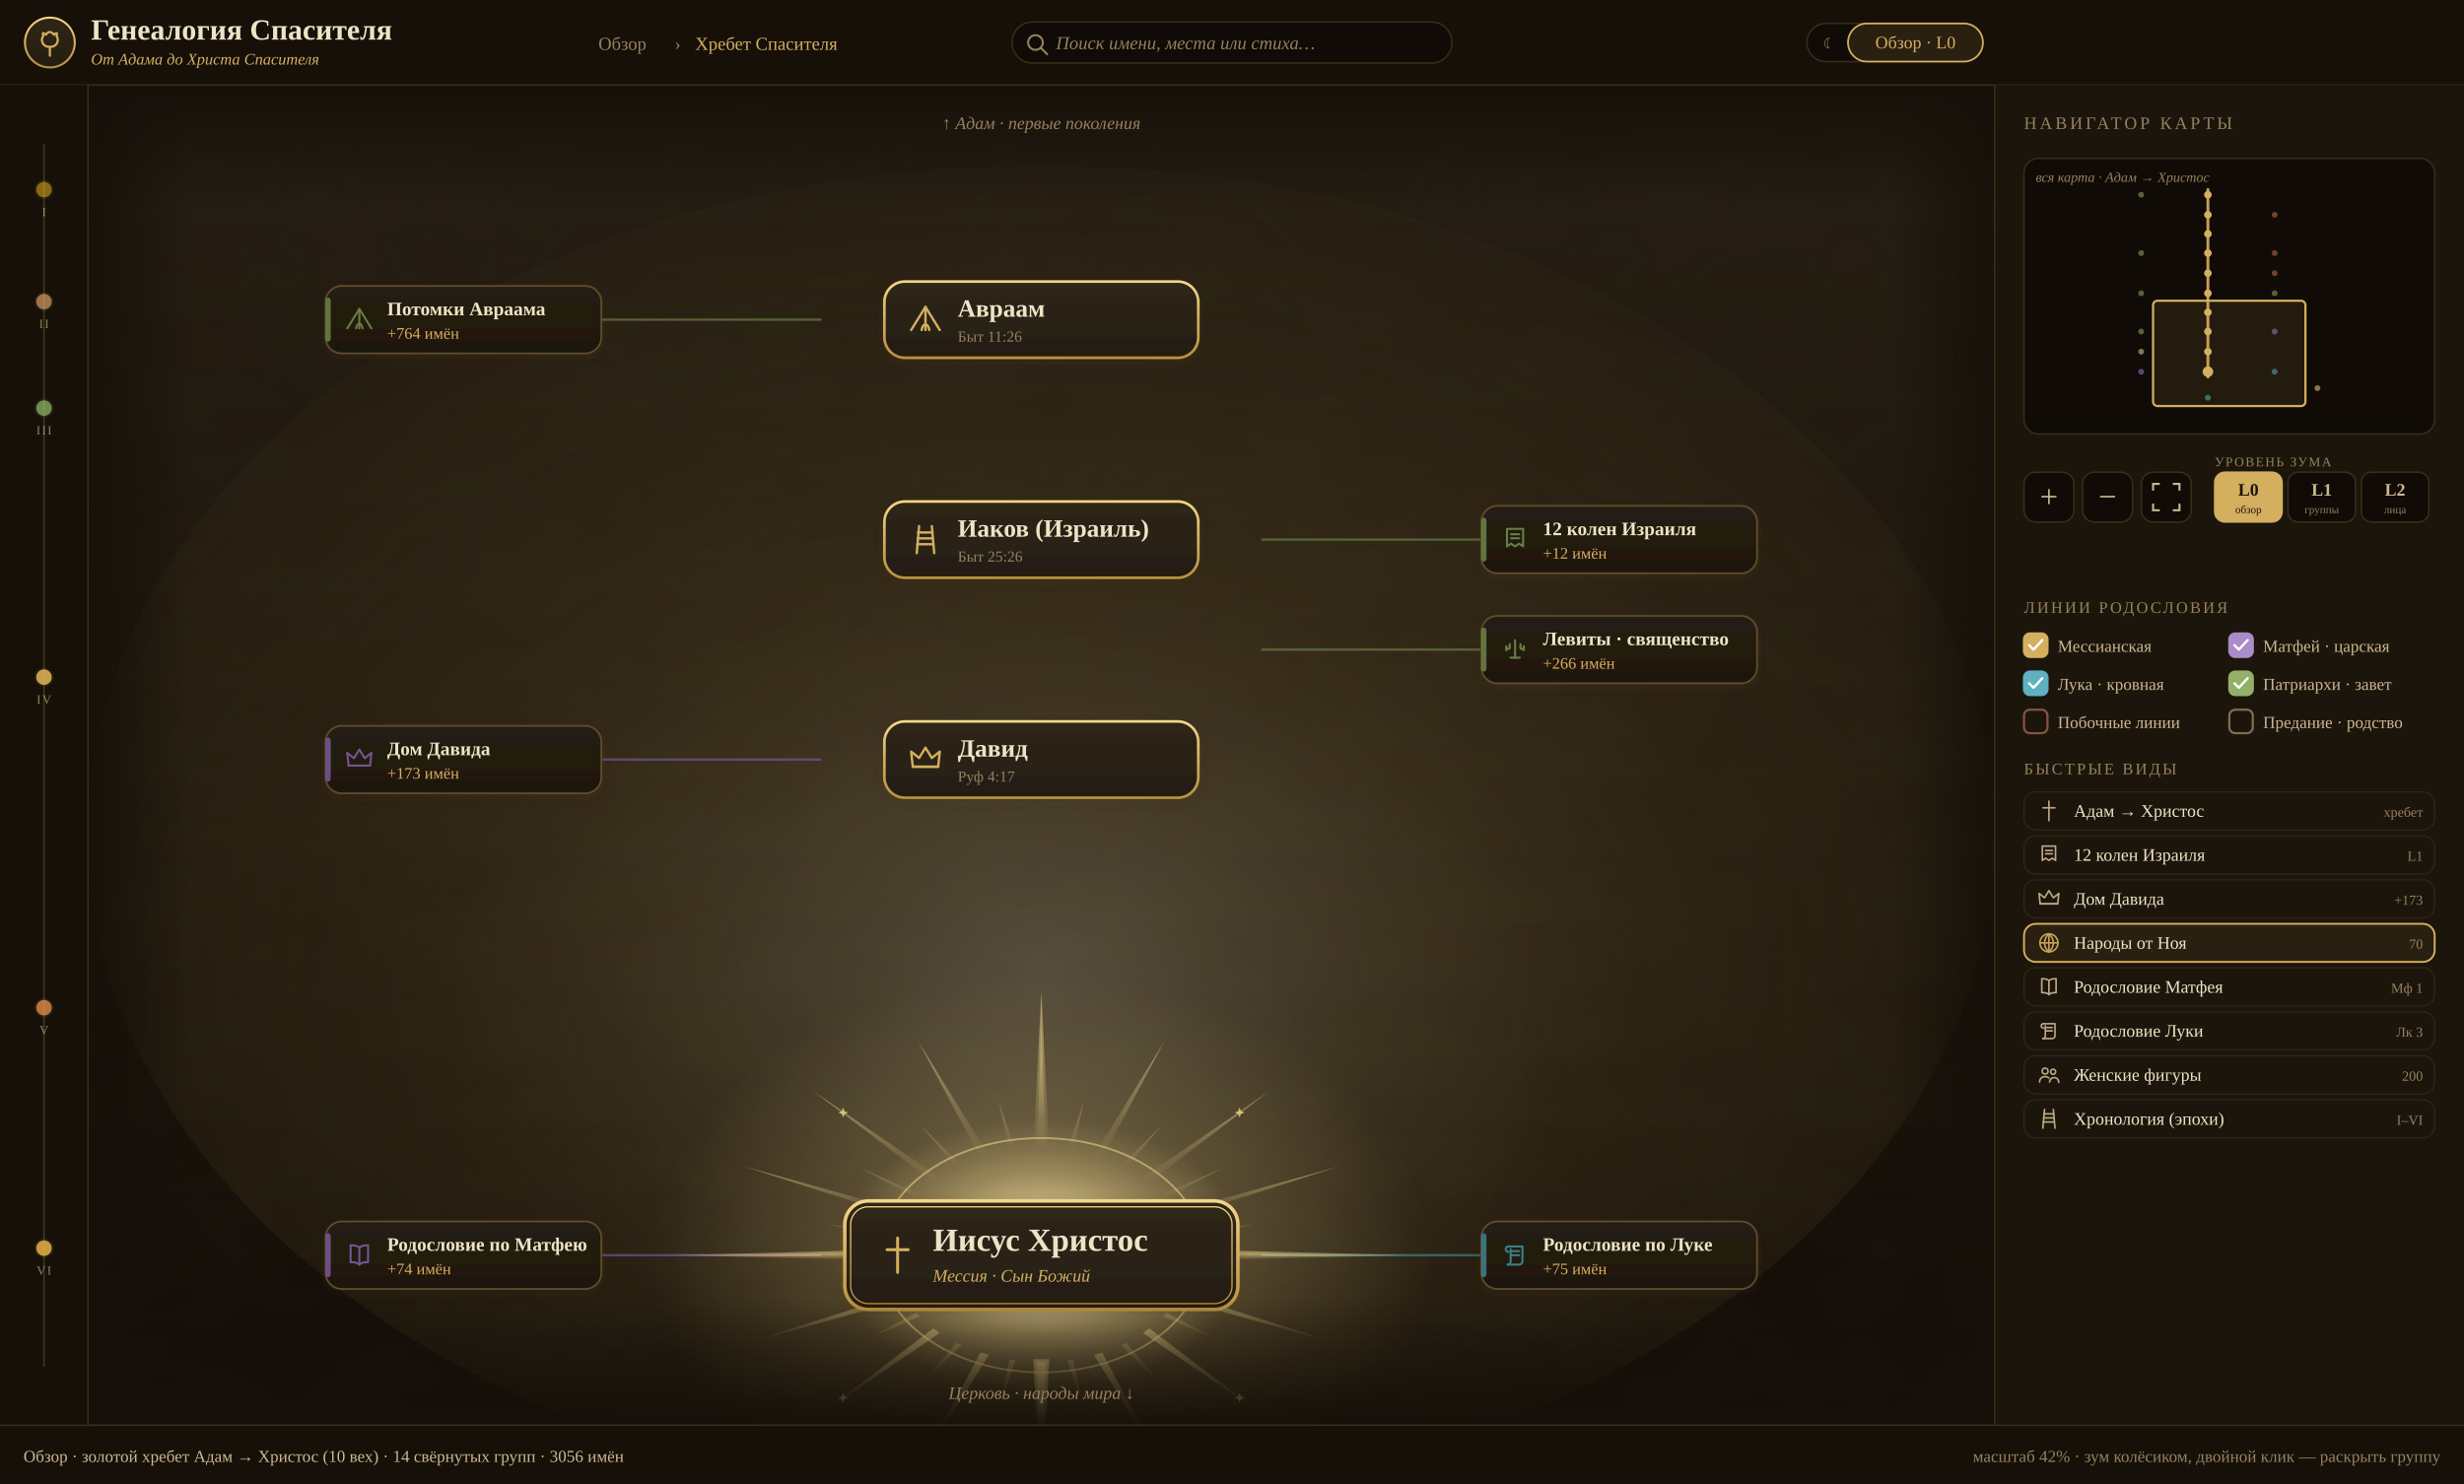
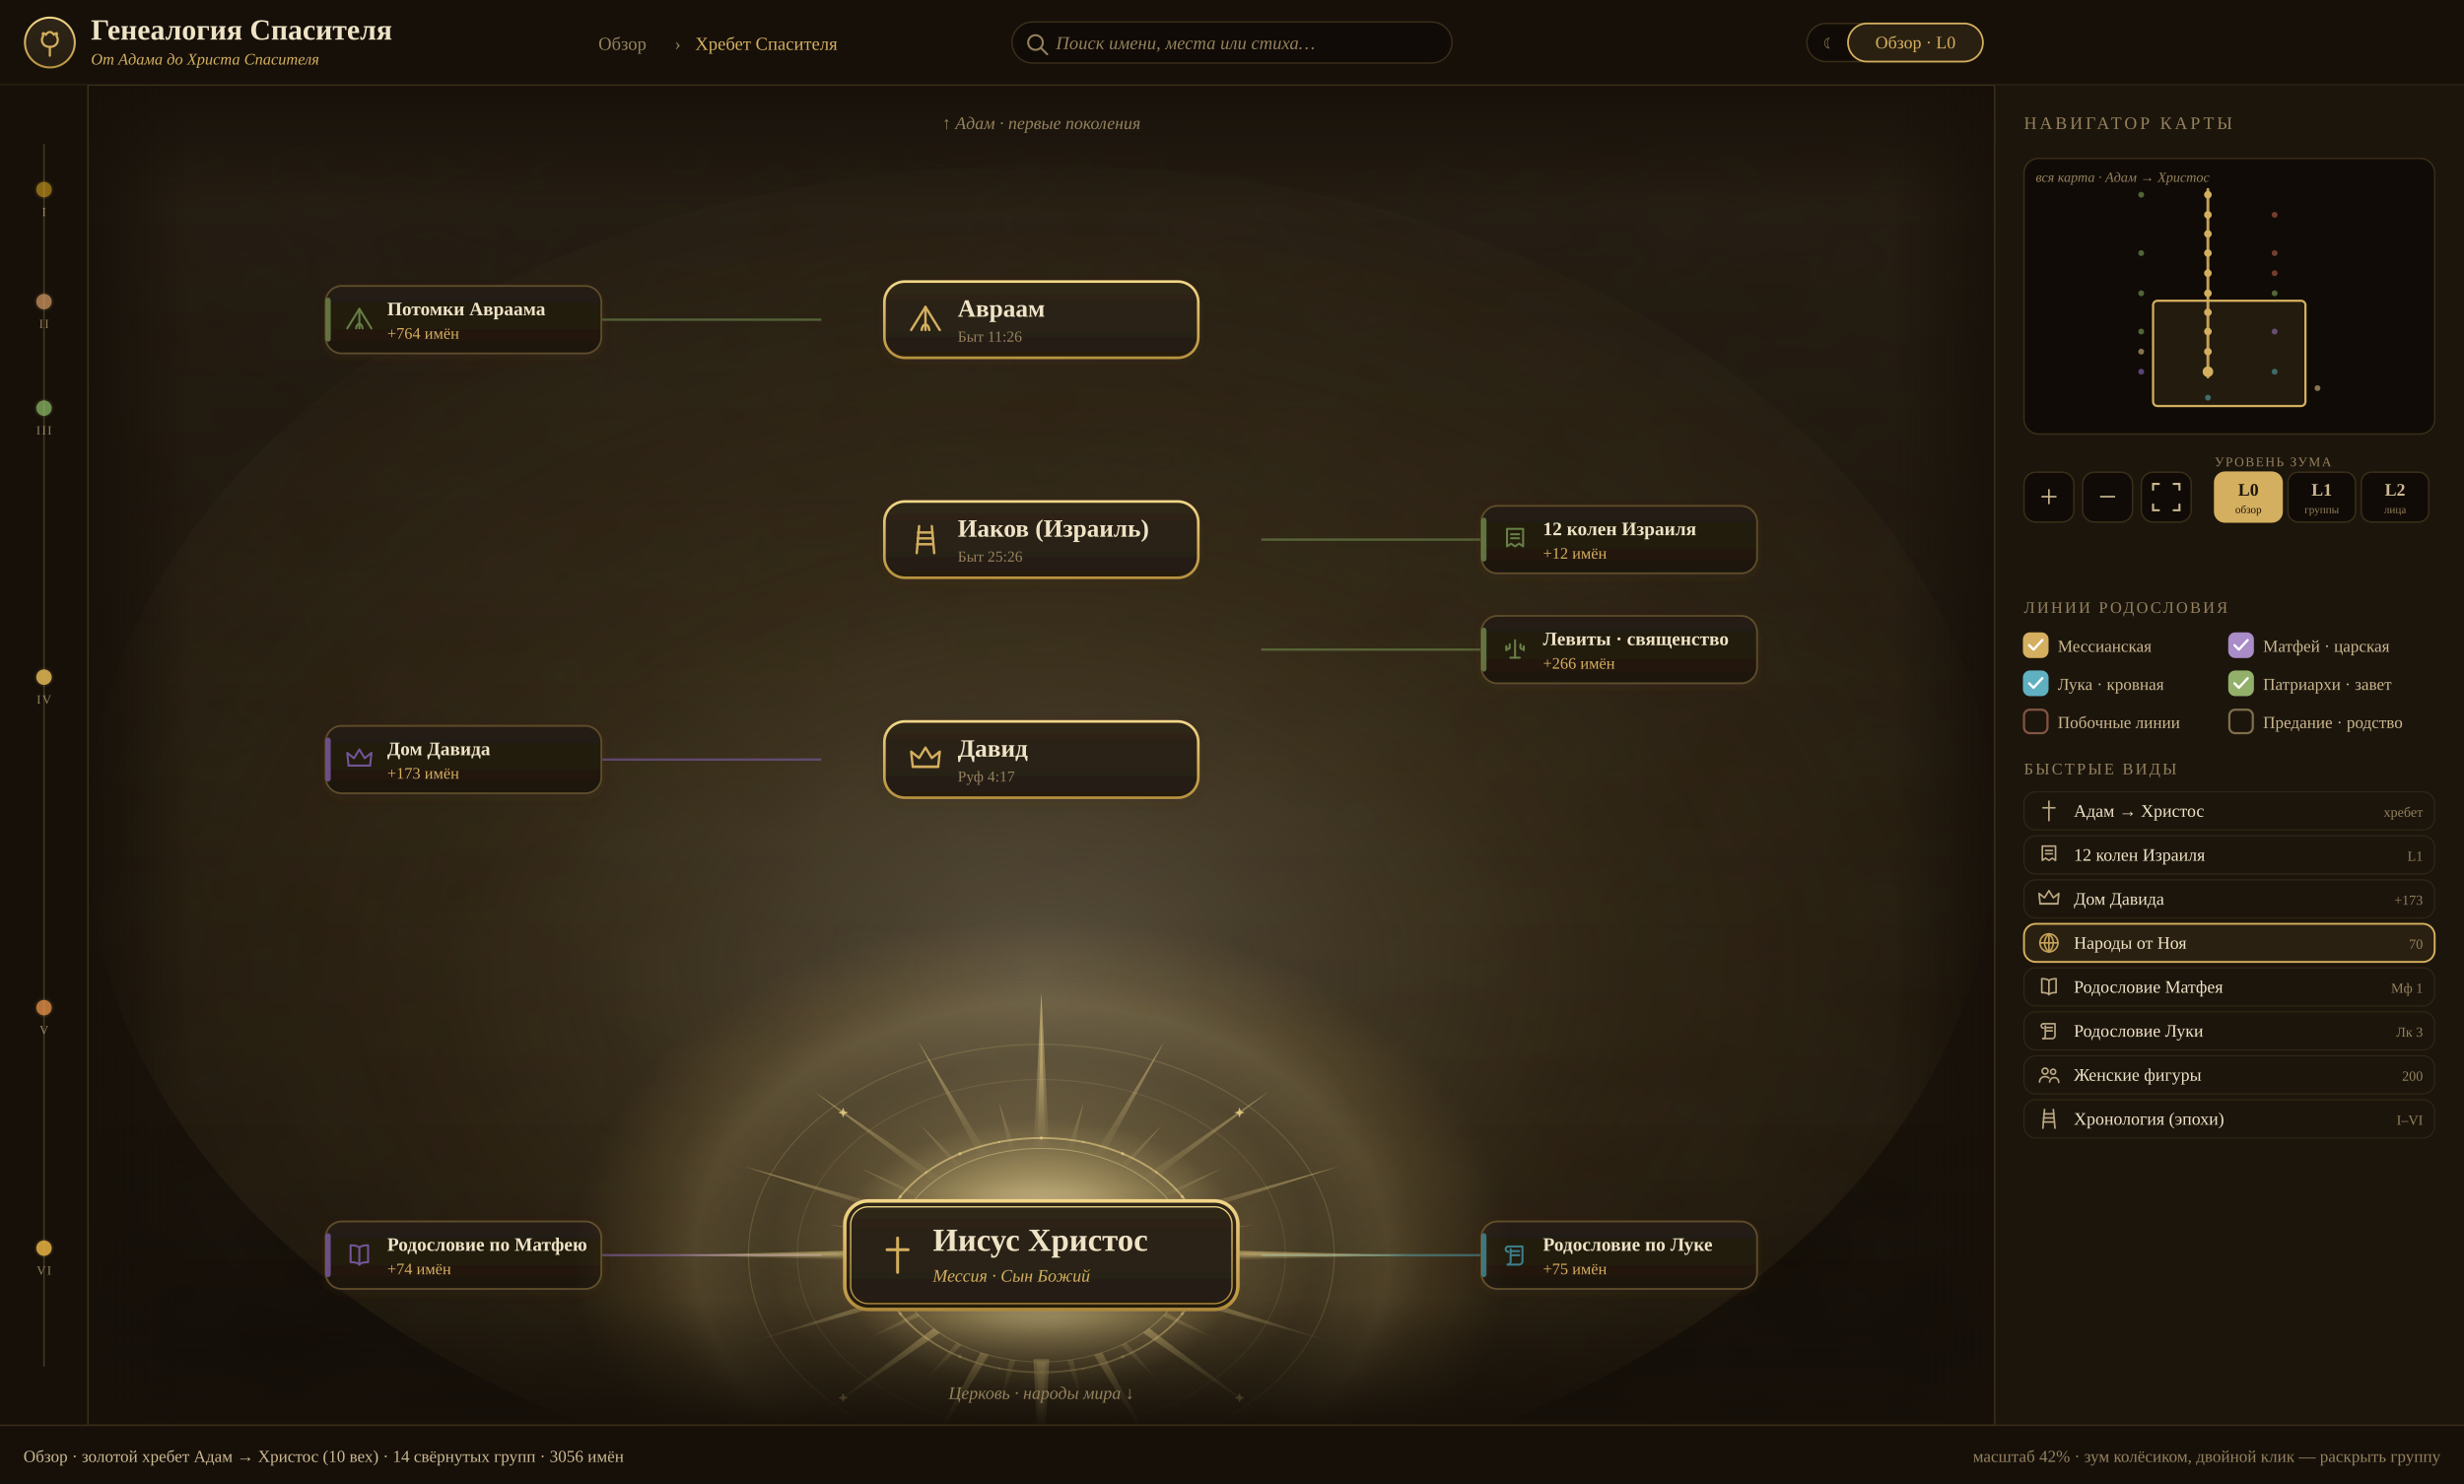
<svg xmlns="http://www.w3.org/2000/svg" viewBox="0 0 1680 1012" width="1680" height="1012" font-family="Georgia, 'Times New Roman', serif" role="img" aria-label="Генеалогия Спасителя — прототип интерфейса">
  <defs>
    <linearGradient id="paperGrad" x1="0" y1="0" x2="0" y2="1">
      <stop offset="0%" stop-color="#241c11" />
      <stop offset="55%" stop-color="#1b140b" />
      <stop offset="100%" stop-color="#100b06" />
    </linearGradient>
    <linearGradient id="goldGrad" x1="0" y1="0" x2="0" y2="1">
      <stop offset="0%" stop-color="#f2d789" />
      <stop offset="50%" stop-color="#d4af5f" />
      <stop offset="100%" stop-color="#b8933f" />
    </linearGradient>
    <linearGradient id="cardGrad" x1="0" y1="0" x2="0" y2="1">
      <stop offset="0%" stop-color="#2f2617" />
      <stop offset="100%" stop-color="#251d11" />
    </linearGradient>
    <linearGradient id="megaGrad" x1="0" y1="0" x2="0" y2="1">
      <stop offset="0%" stop-color="#261e12" />
      <stop offset="100%" stop-color="#1e1710" />
    </linearGradient>
    <filter id="paperTex" x="-5%" y="-5%" width="110%" height="110%">
      <feTurbulence type="fractalNoise" baseFrequency="0.011 0.017" numOctaves="3" seed="7" stitchTiles="stitch" result="mot" />
      <feColorMatrix in="mot" type="matrix" values="0 0 0 0 0.42  0 0 0 0 0.32  0 0 0 0 0.15  0 0 0 0.06 0" />
    </filter>
    <filter id="grain" x="0" y="0" width="100%" height="100%">
      <feTurbulence type="fractalNoise" baseFrequency="0.9" numOctaves="2" seed="11" stitchTiles="stitch" result="g" />
      <feColorMatrix in="g" type="matrix" values="0 0 0 0 0  0 0 0 0 0  0 0 0 0 0  0 0 0 0.035 0" />
    </filter>
    <filter id="cardShadow" x="-30%" y="-30%" width="160%" height="180%">
      <feDropShadow dx="0" dy="2.2" stdDeviation="3.4" flood-color="#4a3616" flood-opacity="0.26" />
    </filter>
    <filter id="goldSoft" x="-60%" y="-60%" width="220%" height="220%">
      <feGaussianBlur stdDeviation="3.2" />
    </filter>
    <filter id="desat">
      <feColorMatrix type="saturate" values="0.15" />
    </filter>
    <radialGradient id="christBloom" cx="50%" cy="50%" r="50%">
      <stop offset="0%" stop-color="#f4dc94" stop-opacity="0.55" />
      <stop offset="38%" stop-color="#f2d789" stop-opacity="0.22" />
      <stop offset="100%" stop-color="#f2d789" stop-opacity="0" />
    </radialGradient>
    <linearGradient id="christRay" x1="0" y1="0" x2="0" y2="1">
      <stop offset="0%" stop-color="#f2d789" stop-opacity="0.85" />
      <stop offset="100%" stop-color="#f4dc94" stop-opacity="0" />
    </linearGradient>
    <radialGradient id="christCore" cx="50%" cy="50%" r="50%">
      <stop offset="0%" stop-color="#fff7e2" stop-opacity="0.9" />
      <stop offset="60%" stop-color="#f4dc94" stop-opacity="0.3" />
      <stop offset="100%" stop-color="#f4dc94" stop-opacity="0" />
    </radialGradient>
+     <radialGradient id="christMandorla" cx="50%" cy="50%" r="50%">
+       <stop offset="0%" stop-color="#fff7e2" stop-opacity="0" />
+       <stop offset="58%" stop-color="#f4dc94" stop-opacity="0" />
+       <stop offset="74%" stop-color="#f2d789" stop-opacity="0.14" />
+       <stop offset="86%" stop-color="#d4af5f" stop-opacity="0.10" />
+       <stop offset="100%" stop-color="#d4af5f" stop-opacity="0" />
+     </radialGradient>
    <radialGradient id="mapGlow" cx="50%" cy="60%" r="65%">
      <stop offset="0%" stop-color="#fff0c8" stop-opacity="0.26" />
      <stop offset="48%" stop-color="#d8b45f" stop-opacity="0.10" />
      <stop offset="100%" stop-color="#d8b45f" stop-opacity="0" />
    </radialGradient>
    <linearGradient id="fogT" x1="0" y1="0" x2="0" y2="1">
      <stop offset="0%" stop-color="#161009" stop-opacity="0.96" />
      <stop offset="100%" stop-color="#161009" stop-opacity="0" />
    </linearGradient>
    <linearGradient id="fogB" x1="0" y1="0" x2="0" y2="1">
      <stop offset="0%" stop-color="#161009" stop-opacity="0" />
      <stop offset="100%" stop-color="#161009" stop-opacity="0.96" />
    </linearGradient>
    <linearGradient id="fogL" x1="0" y1="0" x2="1" y2="0">
      <stop offset="0%" stop-color="#161009" stop-opacity="0.9" />
      <stop offset="100%" stop-color="#161009" stop-opacity="0" />
    </linearGradient>
    <linearGradient id="fogR" x1="0" y1="0" x2="1" y2="0">
      <stop offset="0%" stop-color="#161009" stop-opacity="0" />
      <stop offset="100%" stop-color="#161009" stop-opacity="0.9" />
    </linearGradient>
    <clipPath id="mapClip">
      <rect x="60" y="58" width="1300" height="914" />
    </clipPath>
    <clipPath id="miniClip">
      <rect x="1380" y="108" width="280" height="188" rx="10" />
    </clipPath>
    <symbol id="ic-person" viewBox="0 0 24 24" fill="none" stroke="currentColor" stroke-width="1.5" stroke-linecap="round" stroke-linejoin="round">
      <circle cx="12" cy="8" r="3.4" />
      <path d="M5.5 19c0-3.6 2.9-6 6.5-6s6.5 2.4 6.5 6" />
    </symbol>
    <symbol id="ic-people" viewBox="0 0 24 24" fill="none" stroke="currentColor" stroke-width="1.5" stroke-linecap="round" stroke-linejoin="round">
      <circle cx="8.5" cy="8.6" r="2.7" />
      <circle cx="15.8" cy="9.2" r="2.3" />
      <path d="M3.5 18.5c0-2.9 2.2-4.9 5-4.9 1.4 0 2.6.5 3.5 1.3" />
      <path d="M12.6 18.5c.2-2.4 2-4 4.2-4 2.3 0 4.1 1.8 4.1 4.4" />
    </symbol>
    <symbol id="ic-ark" viewBox="0 0 24 24" fill="none" stroke="currentColor" stroke-width="1.5" stroke-linecap="round" stroke-linejoin="round">
      <path d="M3 12.5c1.6 3 5 4.7 9 4.7s7.4-1.7 9-4.7" />
      <path d="M6.2 12.4V8.8h11.6v3.6" />
      <path d="M9.4 8.8V6.4h5.2v2.4" />
      <path d="M12 6.4V4.6" />
    </symbol>
    <symbol id="ic-tent" viewBox="0 0 24 24" fill="none" stroke="currentColor" stroke-width="1.5" stroke-linecap="round" stroke-linejoin="round">
      <path d="M3 18.5 12 4l9 14.5" />
      <path d="M12 4v14.5" />
      <path d="M9.6 18.5c.3-2 1.1-3.4 2.4-3.4s2.1 1.4 2.4 3.4" />
    </symbol>
    <symbol id="ic-ladder" viewBox="0 0 24 24" fill="none" stroke="currentColor" stroke-width="1.5" stroke-linecap="round" stroke-linejoin="round">
      <path d="M8 3.5 6.5 20.5M16 3.5 17.5 20.5" />
      <path d="M7.3 7.5h9.1M7.1 11.2h9.5M6.9 14.9h9.9" />
    </symbol>
    <symbol id="ic-lion" viewBox="0 0 24 24" fill="none" stroke="currentColor" stroke-width="1.5" stroke-linecap="round" stroke-linejoin="round">
      <circle cx="8.7" cy="8" r="1.7" />
      <circle cx="15.3" cy="8" r="1.7" />
      <circle cx="12" cy="12.6" r="6" />
      <circle cx="12" cy="13" r="3.7" />
      <circle cx="10.4" cy="12.3" r=".62" fill="currentColor" stroke="none" />
      <circle cx="13.6" cy="12.3" r=".62" fill="currentColor" stroke="none" />
      <path d="M12 13.8v1.2M10.8 15.1c.75.55 1.65.55 2.4 0" />
      <path d="M8.9 10.4c.5-.45 1.2-.45 1.7 0M13.4 10.4c.5-.45 1.2-.45 1.7 0" />
    </symbol>
    <symbol id="ic-crown" viewBox="0 0 24 24" fill="none" stroke="currentColor" stroke-width="1.5" stroke-linecap="round" stroke-linejoin="round">
      <path d="M4 16.5 3 7l5 4 4-6.5 4 6.5 5-4-1 9.5z" />
      <path d="M4 16.5h16" />
    </symbol>
    <symbol id="ic-cross" viewBox="0 0 24 24" fill="none" stroke="currentColor" stroke-width="1.5" stroke-linecap="round" stroke-linejoin="round">
      <path d="M12 3.2v17.6M6.6 9.2h10.8" />
    </symbol>
    <symbol id="ic-tree" viewBox="0 0 24 24" fill="none" stroke="currentColor" stroke-width="1.5" stroke-linecap="round" stroke-linejoin="round">
      <path d="M12 21v-6" />
      <path d="M12 15c-3.6 0-5.4-2.3-5.4-4.8 0-1 .4-2 .9-2.6-.3-.6-.4-1.3-.2-2 .8.1 1.5.5 2 1.1.6-1 1.6-1.9 2.7-1.9s2.1.9 2.7 1.9c.5-.6 1.2-1 2-1.1.2.7.1 1.4-.2 2 .5.6.9 1.6.9 2.6C17.4 12.7 15.6 15 12 15z" />
    </symbol>
    <symbol id="ic-scroll" viewBox="0 0 24 24" fill="none" stroke="currentColor" stroke-width="1.5" stroke-linecap="round" stroke-linejoin="round">
      <path d="M7 5.5h10.5v11a2.5 2.5 0 0 1-2.5 2.5H6.5" />
      <path d="M9.5 9h5.5M9.5 12h5.5" />
      <path d="M7 5.5A2 2 0 0 0 5 7.5 2 2 0 0 0 7 9.5M6.5 19a2.2 2.2 0 0 0 2.2-2.2V7.5" />
    </symbol>
    <symbol id="ic-book" viewBox="0 0 24 24" fill="none" stroke="currentColor" stroke-width="1.5" stroke-linecap="round" stroke-linejoin="round">
      <path d="M12 6.2v13" />
      <path d="M12 6.2C10.4 5 8.4 4.6 5.5 4.6v12.6c2.9 0 4.9.4 6.5 1.6 1.6-1.2 3.6-1.6 6.5-1.6V4.6c-2.9 0-4.9.4-6.5 1.6z" />
    </symbol>
    <symbol id="ic-temple" viewBox="0 0 24 24" fill="none" stroke="currentColor" stroke-width="1.5" stroke-linecap="round" stroke-linejoin="round">
      <path d="M3.5 8 12 3.5 20.5 8z" />
      <path d="M4.5 8v8.5M9 8v8.5M15 8v8.5M19.5 8v8.5" />
      <path d="M3 20h18M3.5 16.5h17" />
    </symbol>
    <symbol id="ic-menorah" viewBox="0 0 24 24" fill="none" stroke="currentColor" stroke-width="1.5" stroke-linecap="round" stroke-linejoin="round">
      <path d="M12 5v13" />
      <path d="M8 8v2.5M16 8v2.5M5.5 9.5v3M18.5 9.5v3" />
      <path d="M8 10.5c0 1.5-2.5 1.5-2.5 0M16 10.5c0 1.5 2.5 1.5 2.5 0" />
      <path d="M8.5 18h7" />
    </symbol>
    <symbol id="ic-camel" viewBox="0 0 24 24" fill="none" stroke="currentColor" stroke-width="1.5" stroke-linecap="round" stroke-linejoin="round">
      <path d="M4 17.5v-2.3c0-.9.7-1.6 1.6-1.6.6 0 1.1.3 1.4.8.5-1.9 1.3-3.4 2.4-3.4 1 0 1.7 1.1 2.2 2.6.5-1 1.2-1.7 2.1-1.7 1.4 0 2.3 1.6 2.3 3.8v3.4" />
      <path d="M18 17.5v-4.2c0-.7.3-1.3.9-1.3" />
      <path d="M6.5 17.5v1.8M9.5 17.5v1.8M13.5 17.5v1.8M16.5 17.5v1.8" />
    </symbol>
    <symbol id="ic-mountain" viewBox="0 0 24 24" fill="none" stroke="currentColor" stroke-width="1.5" stroke-linecap="round" stroke-linejoin="round">
      <path d="M2.5 18.5 9 8l3.2 4.8L15 8.5l6.5 10z" />
      <path d="M7.4 10.4 9 8l1.6 2.4" />
    </symbol>
    <symbol id="ic-gate" viewBox="0 0 24 24" fill="none" stroke="currentColor" stroke-width="1.5" stroke-linecap="round" stroke-linejoin="round">
      <path d="M5 20V9a7 7 0 0 1 14 0v11" />
      <path d="M5 20h14" />
      <path d="M9 20v-7a3 3 0 0 1 6 0v7" />
    </symbol>
    <symbol id="ic-tribes" viewBox="0 0 24 24" fill="none" stroke="currentColor" stroke-width="1.5" stroke-linecap="round" stroke-linejoin="round">
      <path d="M6 4h12v13l-3-2-3 2-3-2-3 2z" />
      <path d="M9 8h6M9 11h6" />
    </symbol>
    <symbol id="ic-globe" viewBox="0 0 24 24" fill="none" stroke="currentColor" stroke-width="1.5" stroke-linecap="round" stroke-linejoin="round">
      <circle cx="12" cy="12" r="8.2" />
      <path d="M3.8 12h16.4M12 3.8v16.4" />
      <path d="M12 3.8c2.6 2.3 4 5.2 4 8.2s-1.4 5.9-4 8.2c-2.6-2.3-4-5.2-4-8.2s1.4-5.9 4-8.2z" />
    </symbol>
  </defs>
  <rect x="0" y="0" width="1680" height="1012" fill="#161009" />
  <g clip-path="url(#mapClip)">
    <rect x="60" y="58" width="1300" height="914" fill="url(#paperGrad)" />
    <rect x="60" y="58" width="1300" height="914" filter="url(#paperTex)" opacity="0.5" />
    <ellipse cx="710" cy="569.84" rx="650" ry="457" fill="url(#mapGlow)" />
    <line x1="710" y1="178" x2="710" y2="876" stroke="#f4dc94" stroke-width="10" stroke-linecap="round" opacity="0.4" filter="url(#goldSoft)" />
    <line x1="710" y1="178" x2="710" y2="876" stroke="url(#goldGrad)" stroke-width="3.4" stroke-linecap="round" />
    <path d="M560.0 218.0 C 485.0 218.0, 485.0 218.0, 410.0 218.0" fill="none" stroke="#6f8a4c" stroke-width="1.6" opacity="0.6" />
    <path d="M860.0 368.0 C 935.0 368.0, 935.0 368.0, 1010.0 368.0" fill="none" stroke="#6f8a4c" stroke-width="1.6" opacity="0.6" />
    <path d="M560.0 518.0 C 485.0 518.0, 485.0 518.0, 410.0 518.0" fill="none" stroke="#7c5ba6" stroke-width="1.6" opacity="0.6" />
    <path d="M860.0 443.0 C 935.0 443.0, 935.0 443.0, 1010.0 443.0" fill="none" stroke="#6f8a4c" stroke-width="1.6" opacity="0.6" />
    <path d="M560.0 856.0 C 485.0 856.0, 485.0 856.0, 410.0 856.0" fill="none" stroke="#7c5ba6" stroke-width="1.6" opacity="0.6" />
    <path d="M860.0 856.0 C 935.0 856.0, 935.0 856.0, 1010.0 856.0" fill="none" stroke="#3f8a9a" stroke-width="1.6" opacity="0.6" />
    <g filter="url(#cardShadow)">
      <rect x="222.0" y="195.0" width="188" height="46" rx="11" fill="url(#megaGrad)" stroke="#5f4e2b" stroke-width="1.2" />
    </g>
    <rect x="222.0" y="203.0" width="3.5" height="30" rx="2" fill="#6f8a4c" opacity="0.8" />
    <use href="#ic-tent" x="234.0" y="207.0" width="22" height="22" color="#6f8a4c" opacity="0.9" />
    <text x="264.0" y="215.0" font-size="13" fill="#efe3c6" font-weight="bold">Потомки Авраама</text>
    <text x="264.0" y="231.0" font-size="11" fill="#d4af5f">+764 имён</text>
    <g filter="url(#cardShadow)">
      <rect x="1010.0" y="345.0" width="188" height="46" rx="11" fill="url(#megaGrad)" stroke="#5f4e2b" stroke-width="1.2" />
    </g>
    <rect x="1010.0" y="353.0" width="3.5" height="30" rx="2" fill="#6f8a4c" opacity="0.8" />
    <use href="#ic-tribes" x="1022.0" y="357.0" width="22" height="22" color="#6f8a4c" opacity="0.9" />
    <text x="1052.0" y="365.0" font-size="13" fill="#efe3c6" font-weight="bold">12 колен Израиля</text>
    <text x="1052.0" y="381.0" font-size="11" fill="#d4af5f">+12 имён</text>
    <g filter="url(#cardShadow)">
      <rect x="222.0" y="495.0" width="188" height="46" rx="11" fill="url(#megaGrad)" stroke="#5f4e2b" stroke-width="1.2" />
    </g>
    <rect x="222.0" y="503.0" width="3.5" height="30" rx="2" fill="#7c5ba6" opacity="0.8" />
    <use href="#ic-crown" x="234.0" y="507.0" width="22" height="22" color="#7c5ba6" opacity="0.9" />
    <text x="264.0" y="515.0" font-size="13" fill="#efe3c6" font-weight="bold">Дом Давида</text>
    <text x="264.0" y="531.0" font-size="11" fill="#d4af5f">+173 имён</text>
    <g filter="url(#cardShadow)">
      <rect x="1010.0" y="420.0" width="188" height="46" rx="11" fill="url(#megaGrad)" stroke="#5f4e2b" stroke-width="1.2" />
    </g>
    <rect x="1010.0" y="428.0" width="3.5" height="30" rx="2" fill="#6f8a4c" opacity="0.8" />
    <use href="#ic-menorah" x="1022.0" y="432.0" width="22" height="22" color="#6f8a4c" opacity="0.9" />
    <text x="1052.0" y="440.0" font-size="13" fill="#efe3c6" font-weight="bold">Левиты · священство</text>
    <text x="1052.0" y="456.0" font-size="11" fill="#d4af5f">+266 имён</text>
    <g filter="url(#cardShadow)">
      <rect x="222.0" y="833.0" width="188" height="46" rx="11" fill="url(#megaGrad)" stroke="#5f4e2b" stroke-width="1.2" />
    </g>
    <rect x="222.0" y="841.0" width="3.5" height="30" rx="2" fill="#7c5ba6" opacity="0.8" />
    <use href="#ic-book" x="234.0" y="845.0" width="22" height="22" color="#7c5ba6" opacity="0.9" />
    <text x="264.0" y="853.0" font-size="13" fill="#efe3c6" font-weight="bold">Родословие по Матфею</text>
    <text x="264.0" y="869.0" font-size="11" fill="#d4af5f">+74 имён</text>
    <g filter="url(#cardShadow)">
      <rect x="1010.0" y="833.0" width="188" height="46" rx="11" fill="url(#megaGrad)" stroke="#5f4e2b" stroke-width="1.2" />
    </g>
    <rect x="1010.0" y="841.0" width="3.5" height="30" rx="2" fill="#3f8a9a" opacity="0.8" />
    <use href="#ic-scroll" x="1022.0" y="845.0" width="22" height="22" color="#3f8a9a" opacity="0.9" />
    <text x="1052.0" y="853.0" font-size="13" fill="#efe3c6" font-weight="bold">Родословие по Луке</text>
    <text x="1052.0" y="869.0" font-size="11" fill="#d4af5f">+75 имён</text>
    <g filter="url(#cardShadow)">
      <rect x="603.0" y="192.0" width="214" height="52" rx="14" fill="url(#cardGrad)" stroke="url(#goldGrad)" stroke-width="1.8" />
    </g>
    <use href="#ic-tent" x="618.0" y="205.0" width="26" height="26" color="#d4af5f" opacity="1" />
    <text x="653.0" y="216.0" font-size="17" fill="#efe3c6" font-weight="bold">Авраам</text>
    <text x="653.0" y="233.0" font-size="10.5" fill="#94815d">Быт 11:26</text>
    <g filter="url(#cardShadow)">
      <rect x="603.0" y="342.0" width="214" height="52" rx="14" fill="url(#cardGrad)" stroke="url(#goldGrad)" stroke-width="1.8" />
    </g>
    <use href="#ic-ladder" x="618.0" y="355.0" width="26" height="26" color="#d4af5f" opacity="1" />
    <text x="653.0" y="366.0" font-size="17" fill="#efe3c6" font-weight="bold">Иаков (Израиль)</text>
    <text x="653.0" y="383.0" font-size="10.5" fill="#94815d">Быт 25:26</text>
    <g filter="url(#cardShadow)">
      <rect x="603.0" y="492.0" width="214" height="52" rx="14" fill="url(#cardGrad)" stroke="url(#goldGrad)" stroke-width="1.8" />
    </g>
    <use href="#ic-crown" x="618.0" y="505.0" width="26" height="26" color="#d4af5f" opacity="1" />
    <text x="653.0" y="516.0" font-size="17" fill="#efe3c6" font-weight="bold">Давид</text>
    <text x="653.0" y="533.0" font-size="10.5" fill="#94815d">Руф 4:17</text>
+     <ellipse cx="710.0" cy="856.0" rx="320.5" ry="230.8" fill="url(#christMandorla)" />
+     <ellipse cx="710.0" cy="856.0" rx="199.7" ry="143.8" fill="none" stroke="#f2d789" stroke-width="0.8" opacity="0.16" />
+     <ellipse cx="710.0" cy="856.0" rx="166.4" ry="119.8" fill="none" stroke="#f2d789" stroke-width="0.7" opacity="0.12" />
    <ellipse cx="710.0" cy="856.0" rx="265.1" ry="190.8" fill="url(#christBloom)" />
    <ellipse cx="710.0" cy="856.0" rx="141.8" ry="93.2" fill="url(#christCore)" />
    <path d="M811.0 853.8 L929.4 856.0 L811.0 858.2 Z" fill="url(#christRay)" opacity="0.6" />
    <path d="M809.5 868.7 L855.1 876.8 L808.7 871.7 Z" fill="url(#christRay)" opacity="0.34" />
    <path d="M804.5 881.8 L912.7 916.5 L802.2 885.9 Z" fill="url(#christRay)" opacity="0.6" />
    <path d="M795.2 895.2 L833.0 915.2 L792.9 897.7 Z" fill="url(#christRay)" opacity="0.34" />
    <path d="M783.6 905.9 L865.2 967.7 L779.3 909.0 Z" fill="url(#christRay)" opacity="0.6" />
    <path d="M767.9 915.7 L792.2 944.6 L764.4 917.4 Z" fill="url(#christRay)" opacity="0.34" />
    <path d="M751.5 922.4 L794.0 1002.0 L745.9 924.0 Z" fill="url(#christRay)" opacity="0.6" />
    <path d="M731.8 927.1 L738.9 960.5 L727.6 927.7 Z" fill="url(#christRay)" opacity="0.34" />
    <path d="M713.0 928.8 L710.0 1014.0 L707.0 928.8 Z" fill="url(#christRay)" opacity="0.6" />
    <path d="M692.4 927.7 L681.1 960.5 L688.2 927.1 Z" fill="url(#christRay)" opacity="0.34" />
    <path d="M674.1 924.0 L626.0 1002.0 L668.5 922.4 Z" fill="url(#christRay)" opacity="0.6" />
    <path d="M655.6 917.4 L627.8 944.6 L652.1 915.7 Z" fill="url(#christRay)" opacity="0.34" />
    <path d="M640.7 909.0 L554.8 967.7 L636.4 905.9 Z" fill="url(#christRay)" opacity="0.6" />
    <path d="M627.1 897.7 L587.0 915.2 L624.8 895.2 Z" fill="url(#christRay)" opacity="0.34" />
    <path d="M617.8 885.9 L507.3 916.5 L615.5 881.8 Z" fill="url(#christRay)" opacity="0.6" />
    <path d="M611.3 871.7 L564.9 876.8 L610.5 868.7 Z" fill="url(#christRay)" opacity="0.34" />
    <path d="M609.0 858.2 L490.6 856.0 L609.0 853.8 Z" fill="url(#christRay)" opacity="0.6" />
    <path d="M610.5 843.3 L564.9 835.2 L611.3 840.3 Z" fill="url(#christRay)" opacity="0.34" />
    <path d="M615.5 830.2 L507.3 795.5 L617.8 826.1 Z" fill="url(#christRay)" opacity="0.6" />
    <path d="M624.8 816.8 L587.0 796.8 L627.1 814.3 Z" fill="url(#christRay)" opacity="0.34" />
    <path d="M636.4 806.1 L554.8 744.3 L640.7 803.0 Z" fill="url(#christRay)" opacity="0.6" />
    <path d="M652.1 796.3 L627.8 767.4 L655.6 794.6 Z" fill="url(#christRay)" opacity="0.34" />
    <path d="M668.5 789.6 L626.0 710.0 L674.1 788.0 Z" fill="url(#christRay)" opacity="0.6" />
    <path d="M688.2 784.9 L681.1 751.5 L692.4 784.3 Z" fill="url(#christRay)" opacity="0.34" />
    <path d="M707.0 783.2 L710.0 698.0 L713.0 783.2 Z" fill="url(#christRay)" opacity="0.6" />
    <path d="M727.6 784.3 L738.9 751.5 L731.8 784.9 Z" fill="url(#christRay)" opacity="0.34" />
    <path d="M745.9 788.0 L794.0 710.0 L751.5 789.6 Z" fill="url(#christRay)" opacity="0.6" />
    <path d="M764.4 794.6 L792.2 767.4 L767.9 796.3 Z" fill="url(#christRay)" opacity="0.34" />
    <path d="M779.3 803.0 L865.2 744.3 L783.6 806.1 Z" fill="url(#christRay)" opacity="0.6" />
    <path d="M792.9 814.3 L833.0 796.8 L795.2 816.8 Z" fill="url(#christRay)" opacity="0.34" />
    <path d="M802.2 826.1 L912.7 795.5 L804.5 830.2 Z" fill="url(#christRay)" opacity="0.6" />
    <path d="M808.7 840.3 L855.1 835.2 L809.5 843.3 Z" fill="url(#christRay)" opacity="0.34" />
    <path d="M808.5 852.1 L959.0 856.0 L808.5 859.9 Z" fill="url(#christRay)" opacity="0.7" />
    <path d="M715.4 926.9 L710.0 1035.3 L704.6 926.9 Z" fill="url(#christRay)" opacity="0.7" />
    <path d="M611.5 859.9 L461.0 856.0 L611.5 852.1 Z" fill="url(#christRay)" opacity="0.7" />
    <path d="M704.6 785.1 L710.0 676.7 L715.4 785.1 Z" fill="url(#christRay)" opacity="0.7" />
    <ellipse cx="710.0" cy="856.0" rx="111.0" ry="79.9" fill="none" stroke="#f2d789" stroke-width="1.3" opacity="0.55" />
+     <ellipse cx="710.0" cy="856.0" rx="101.1" ry="72.8" fill="none" stroke="#f4dc94" stroke-width="0.7" opacity="0.4" />
+     <circle cx="821.0" cy="856.0" r="1.1" fill="#f2d789" opacity="0.55" />
+     <circle cx="817.2" cy="876.7" r="0.7" fill="#f2d789" opacity="0.55" />
+     <circle cx="806.1" cy="895.9" r="1.1" fill="#f2d789" opacity="0.55" />
+     <circle cx="788.5" cy="912.5" r="0.7" fill="#f2d789" opacity="0.55" />
+     <circle cx="765.5" cy="925.2" r="1.1" fill="#f2d789" opacity="0.55" />
+     <circle cx="738.7" cy="933.2" r="0.7" fill="#f2d789" opacity="0.55" />
+     <circle cx="710.0" cy="935.9" r="1.1" fill="#f2d789" opacity="0.55" />
+     <circle cx="681.3" cy="933.2" r="0.7" fill="#f2d789" opacity="0.55" />
+     <circle cx="654.5" cy="925.2" r="1.1" fill="#f2d789" opacity="0.55" />
+     <circle cx="631.5" cy="912.5" r="0.7" fill="#f2d789" opacity="0.55" />
+     <circle cx="613.9" cy="895.9" r="1.1" fill="#f2d789" opacity="0.55" />
+     <circle cx="602.8" cy="876.7" r="0.7" fill="#f2d789" opacity="0.55" />
+     <circle cx="599.0" cy="856.0" r="1.1" fill="#f2d789" opacity="0.55" />
+     <circle cx="602.8" cy="835.3" r="0.7" fill="#f2d789" opacity="0.55" />
+     <circle cx="613.9" cy="816.1" r="1.1" fill="#f2d789" opacity="0.55" />
+     <circle cx="631.5" cy="799.5" r="0.7" fill="#f2d789" opacity="0.55" />
+     <circle cx="654.5" cy="786.8" r="1.1" fill="#f2d789" opacity="0.55" />
+     <circle cx="681.3" cy="778.8" r="0.7" fill="#f2d789" opacity="0.55" />
+     <circle cx="710.0" cy="776.1" r="1.1" fill="#f2d789" opacity="0.55" />
+     <circle cx="738.7" cy="778.8" r="0.7" fill="#f2d789" opacity="0.55" />
+     <circle cx="765.5" cy="786.8" r="1.1" fill="#f2d789" opacity="0.55" />
+     <circle cx="788.5" cy="799.5" r="0.7" fill="#f2d789" opacity="0.55" />
+     <circle cx="806.1" cy="816.1" r="1.1" fill="#f2d789" opacity="0.55" />
+     <circle cx="817.2" cy="835.3" r="0.7" fill="#f2d789" opacity="0.55" />
    <path d="M845.1 949.9 L846.1 952.3 L848.5 953.3 L846.1 954.2 L845.1 956.7 L844.2 954.2 L841.7 953.3 L844.2 952.3 Z" fill="#f2d789" opacity="0.8" />
    <path d="M574.9 949.9 L575.8 952.3 L578.3 953.3 L575.8 954.2 L574.9 956.7 L573.9 954.2 L571.5 953.3 L573.9 952.3 Z" fill="#f2d789" opacity="0.8" />
    <path d="M574.9 755.3 L575.8 757.8 L578.3 758.7 L575.8 759.7 L574.9 762.1 L573.9 759.7 L571.5 758.7 L573.9 757.8 Z" fill="#f2d789" opacity="0.8" />
    <path d="M845.1 755.3 L846.1 757.8 L848.5 758.7 L846.1 759.7 L845.1 762.1 L844.2 759.7 L841.7 758.7 L844.2 757.8 Z" fill="#f2d789" opacity="0.8" />
    <g filter="url(#cardShadow)">
      <rect x="576.0" y="819.0" width="268" height="74" rx="16" fill="url(#cardGrad)" stroke="url(#goldGrad)" stroke-width="2.4" />
      <rect x="580.0" y="823.0" width="260" height="66" rx="12" fill="none" stroke="url(#goldGrad)" stroke-width="0.9" />
    </g>
    <use href="#ic-cross" x="596.0" y="840.0" width="32" height="32" color="#d4af5f" opacity="1" />
    <text x="636.0" y="853.0" font-size="22" fill="#efe3c6" font-weight="bold">Иисус Христос</text>
    <text x="636.0" y="874.0" font-size="12" fill="#d4af5f" font-style="italic">Мессия · Сын Божий</text>
    <rect x="60" y="58" width="1300" height="86" fill="url(#fogT)" />
    <rect x="60" y="886" width="1300" height="86" fill="url(#fogB)" />
    <rect x="60" y="58" width="70" height="914" fill="url(#fogL)" />
    <rect x="1290" y="58" width="70" height="914" fill="url(#fogR)" />
    <text x="710" y="88" text-anchor="middle" font-size="12" fill="#94815d" font-style="italic">↑ Адам · первые поколения</text>
    <text x="710" y="954" text-anchor="middle" font-size="12" fill="#94815d" font-style="italic">Церковь · народы мира ↓</text>
  </g>
  <rect x="60" y="58" width="1300" height="914" fill="none" stroke="#3a2e19" stroke-width="1" />
  <rect x="0" y="0" width="1680" height="58" fill="#161009" />
  <line x1="0" y1="58" x2="1680" y2="58" stroke="#3a2e19" stroke-width="1" />
  <circle cx="34" cy="29" r="17" fill="url(#cardGrad)" stroke="url(#goldGrad)" stroke-width="1.4" />
  <use href="#ic-tree" x="22.0" y="17.0" width="24" height="24" color="#d4af5f" opacity="1" />
  <text x="62" y="27" font-size="20" fill="#efe3c6" font-weight="bold">Генеалогия Спасителя</text>
  <text x="62" y="44" font-size="11" fill="#d4af5f" font-style="italic">От Адама до Христа Спасителя</text>
  <text x="408.0" y="34.0" font-size="12.5" fill="#94815d">Обзор</text>
  <text x="460.0" y="34.0" font-size="12.5" fill="#94815d">›</text>
  <text x="474.0" y="34.0" font-size="12.5" fill="#d4af5f">Хребет Спасителя</text>
  <rect x="690.0" y="15.0" width="300.0" height="28" rx="14" fill="#100b06" stroke="#3a2e19" stroke-width="1" />
  <circle cx="706.0" cy="29.0" r="5" fill="none" stroke="#94815d" stroke-width="1.4" />
  <line x1="710.0" y1="33.0" x2="714.0" y2="37.0" stroke="#94815d" stroke-width="1.4" stroke-linecap="round" />
  <text x="720.0" y="33.5" font-size="12.5" fill="#94815d" font-style="italic">Поиск имени, места или стиха…</text>
  <rect x="1232.0" y="16.0" width="52" height="26" rx="13" fill="#100b06" stroke="#3a2e19" stroke-width="1" />
  <circle cx="1271.0" cy="29.0" r="9" fill="#d4af5f" />
  <text x="1247.0" y="33.0" text-anchor="middle" font-size="10" fill="#94815d">☾</text>
  <rect x="1260.0" y="16.0" width="92" height="26" rx="13" fill="#2a2011" stroke="#d4af5f" stroke-width="1.2" />
  <text x="1306.0" y="33.0" text-anchor="middle" font-size="12" fill="#d4af5f">Обзор · L0</text>
  <rect x="0" y="58" width="60" height="914" fill="#161009" />
  <line x1="60" y1="58" x2="60" y2="972" stroke="#3a2e19" stroke-width="1" />
  <circle cx="30" cy="129.3" r="6" fill="#8B6914" stroke="#241c11" stroke-width="1.4" />
  <text x="30" y="147.3" text-anchor="middle" font-size="8.5" letter-spacing="1" fill="#94815d">I</text>
  <circle cx="30" cy="205.7" r="6" fill="#A0734A" stroke="#241c11" stroke-width="1.4" />
  <text x="30" y="223.7" text-anchor="middle" font-size="8.5" letter-spacing="1" fill="#94815d">II</text>
  <circle cx="30" cy="278.3" r="6" fill="#6B8E4E" stroke="#241c11" stroke-width="1.4" />
  <text x="30" y="296.3" text-anchor="middle" font-size="8.5" letter-spacing="1" fill="#94815d">III</text>
  <circle cx="30" cy="461.8" r="6" fill="#C4A04A" stroke="#241c11" stroke-width="1.4" />
  <text x="30" y="479.8" text-anchor="middle" font-size="8.5" letter-spacing="1" fill="#94815d">IV</text>
  <circle cx="30" cy="687.2" r="6" fill="#B8743A" stroke="#241c11" stroke-width="1.4" />
  <text x="30" y="705.2" text-anchor="middle" font-size="8.5" letter-spacing="1" fill="#94815d">V</text>
  <circle cx="30" cy="851.2" r="6" fill="#C99A3A" stroke="#241c11" stroke-width="1.4" />
  <text x="30" y="869.2" text-anchor="middle" font-size="8.5" letter-spacing="1" fill="#94815d">VI</text>
  <line x1="30" y1="98.0" x2="30" y2="932.0" stroke="#d4af5f" stroke-width="1" opacity="0.25" />
  <rect x="1360" y="58" width="320" height="914" fill="#1c150c" />
  <line x1="1360" y1="58" x2="1360" y2="972" stroke="#3a2e19" stroke-width="1" />
  <text x="1380" y="88" font-size="12" letter-spacing="2" fill="#94815d">НАВИГАТОР КАРТЫ</text>
  <rect x="1380" y="108" width="280" height="188" rx="10" fill="#100b06" stroke="#3a2e19" stroke-width="1" />
  <g clip-path="url(#miniClip)">
    <line x1="1505.4" y1="129.2" x2="1505.4" y2="257.1" stroke="#d4af5f" stroke-width="2" stroke-linecap="round" opacity="0.9" />
    <circle cx="1505.4" cy="132.8" r="2.6" fill="#d4af5f" opacity="1" />
    <circle cx="1505.4" cy="146.5" r="2.6" fill="#d4af5f" opacity="1" />
    <circle cx="1505.4" cy="159.5" r="2.6" fill="#d4af5f" opacity="1" />
    <circle cx="1505.4" cy="172.6" r="2.6" fill="#d4af5f" opacity="1" />
    <circle cx="1505.4" cy="186.3" r="2.6" fill="#d4af5f" opacity="1" />
    <circle cx="1505.4" cy="200.0" r="2.6" fill="#d4af5f" opacity="1" />
    <circle cx="1505.4" cy="213.0" r="2.6" fill="#d4af5f" opacity="1" />
    <circle cx="1505.4" cy="226.1" r="2.6" fill="#d4af5f" opacity="1" />
    <circle cx="1505.4" cy="239.8" r="2.6" fill="#d4af5f" opacity="1" />
    <circle cx="1505.4" cy="253.5" r="3.6" fill="#d4af5f" opacity="1" />
    <circle cx="1459.9" cy="132.8" r="2" fill="#6f8a4c" opacity="0.7" />
    <circle cx="1550.9" cy="146.5" r="2" fill="#a0533f" opacity="0.7" />
    <circle cx="1459.9" cy="172.6" r="2" fill="#6f8a4c" opacity="0.7" />
    <circle cx="1550.9" cy="172.6" r="2" fill="#a0533f" opacity="0.7" />
    <circle cx="1550.9" cy="186.3" r="2" fill="#a0533f" opacity="0.7" />
    <circle cx="1459.9" cy="200.0" r="2" fill="#6f8a4c" opacity="0.7" />
    <circle cx="1550.9" cy="200.0" r="2" fill="#6f8a4c" opacity="0.7" />
    <circle cx="1459.9" cy="226.1" r="2" fill="#6f8a4c" opacity="0.7" />
    <circle cx="1550.9" cy="226.1" r="2" fill="#7c5ba6" opacity="0.7" />
    <circle cx="1459.9" cy="239.8" r="2" fill="#b9a06f" opacity="0.7" />
    <circle cx="1459.9" cy="253.5" r="2" fill="#7c5ba6" opacity="0.7" />
    <circle cx="1550.9" cy="253.5" r="2" fill="#3f8a9a" opacity="0.7" />
    <circle cx="1580.1" cy="264.7" r="2" fill="#b9a06f" opacity="0.7" />
    <circle cx="1505.4" cy="271.2" r="2" fill="#3f8a9a" opacity="0.7" />
    <rect x="1468.0" y="205.1" width="103.9" height="71.8" rx="3" fill="#d4af5f" fill-opacity="0.1" stroke="#d4af5f" stroke-width="1.5" />
  </g>
  <text x="1388" y="124" font-size="9.5" fill="#94815d" font-style="italic">вся карта · Адам → Христос</text>
  <rect x="1380.0" y="322.0" width="34" height="34" rx="8" fill="#100b06" stroke="#3a2e19" stroke-width="1" />
  <text x="1397.0" y="346.0" text-anchor="middle" font-size="22" fill="#cbb891">+</text>
  <rect x="1420.0" y="322.0" width="34" height="34" rx="8" fill="#100b06" stroke="#3a2e19" stroke-width="1" />
  <text x="1437.0" y="346.0" text-anchor="middle" font-size="22" fill="#cbb891">−</text>
  <rect x="1460.0" y="322.0" width="34" height="34" rx="8" fill="#100b06" stroke="#3a2e19" stroke-width="1" />
  <path d="M1468.0 334.0 v-4 h4 M1486.0 334.0 v-4 h-4 M1468.0 344.0 v4 h4 M1486.0 344.0 v4 h-4" fill="none" stroke="#cbb891" stroke-width="1.4" stroke-linecap="round" />
  <text x="1510.0" y="318.0" font-size="9" letter-spacing="1" fill="#94815d">УРОВЕНЬ ЗУМА</text>
  <rect x="1510.0" y="322.0" width="46.0" height="34" rx="7" fill="#d4af5f" stroke="#d4af5f" stroke-width="1" />
  <text x="1533.0" y="338.0" text-anchor="middle" font-size="12" fill="#1c150c" font-weight="bold">L0</text>
  <text x="1533.0" y="350.0" text-anchor="middle" font-size="7.5" fill="#1c150c">обзор</text>
  <rect x="1560.0" y="322.0" width="46.0" height="34" rx="7" fill="#100b06" stroke="#3a2e19" stroke-width="1" />
  <text x="1583.0" y="338.0" text-anchor="middle" font-size="12" fill="#cbb891" font-weight="bold">L1</text>
  <text x="1583.0" y="350.0" text-anchor="middle" font-size="7.5" fill="#94815d">группы</text>
  <rect x="1610.0" y="322.0" width="46.0" height="34" rx="7" fill="#100b06" stroke="#3a2e19" stroke-width="1" />
  <text x="1633.0" y="338.0" text-anchor="middle" font-size="12" fill="#cbb891" font-weight="bold">L2</text>
  <text x="1633.0" y="350.0" text-anchor="middle" font-size="7.5" fill="#94815d">лица</text>
  <text x="1380" y="418" font-size="11" letter-spacing="1.5" fill="#94815d">ЛИНИИ РОДОСЛОВИЯ</text>
  <rect x="1380.0" y="432.0" width="16" height="16" rx="4" fill="#d4af5f" stroke="#d4af5f" stroke-width="1.5" opacity="1" />
  <path d="M1383.5 440.0 l3 3 6-6.5" fill="none" stroke="#fff" stroke-width="1.6" stroke-linecap="round" stroke-linejoin="round" />
  <text x="1403.0" y="444.5" font-size="11.5" fill="#cbb891">Мессианская</text>
  <rect x="1520.0" y="432.0" width="16" height="16" rx="4" fill="#a98cc8" stroke="#a98cc8" stroke-width="1.5" opacity="1" />
  <path d="M1523.5 440.0 l3 3 6-6.5" fill="none" stroke="#fff" stroke-width="1.6" stroke-linecap="round" stroke-linejoin="round" />
  <text x="1543.0" y="444.5" font-size="11.5" fill="#cbb891">Матфей · царская</text>
  <rect x="1380.0" y="458.0" width="16" height="16" rx="4" fill="#5fb0c0" stroke="#5fb0c0" stroke-width="1.5" opacity="1" />
  <path d="M1383.5 466.0 l3 3 6-6.5" fill="none" stroke="#fff" stroke-width="1.6" stroke-linecap="round" stroke-linejoin="round" />
  <text x="1403.0" y="470.5" font-size="11.5" fill="#cbb891">Лука · кровная</text>
  <rect x="1520.0" y="458.0" width="16" height="16" rx="4" fill="#93b06a" stroke="#93b06a" stroke-width="1.5" opacity="1" />
  <path d="M1523.5 466.0 l3 3 6-6.5" fill="none" stroke="#fff" stroke-width="1.6" stroke-linecap="round" stroke-linejoin="round" />
  <text x="1543.0" y="470.5" font-size="11.5" fill="#cbb891">Патриархи · завет</text>
  <rect x="1380.0" y="484.0" width="16" height="16" rx="4" fill="none" stroke="#c88066" stroke-width="1.5" opacity="0.6" />
  <text x="1403.0" y="496.5" font-size="11.5" fill="#cbb891">Побочные линии</text>
  <rect x="1520.0" y="484.0" width="16" height="16" rx="4" fill="none" stroke="#c2ab77" stroke-width="1.5" opacity="0.6" />
  <text x="1543.0" y="496.5" font-size="11.5" fill="#cbb891">Предание · родство</text>
  <text x="1380" y="528" font-size="11" letter-spacing="1.5" fill="#94815d">БЫСТРЫЕ ВИДЫ</text>
  <rect x="1380" y="540.0" width="280" height="26" rx="8" fill="none" stroke="#3a2e19" stroke-width="0.8" opacity="0.7" />
  <use href="#ic-cross" x="1388.0" y="544.0" width="18" height="18" color="#cbb891" opacity="0.9" />
  <text x="1414" y="557.0" font-size="12" fill="#efe3c6">Адам → Христос</text>
  <text x="1652" y="557.0" text-anchor="end" font-size="9.5" fill="#94815d">хребет</text>
  <rect x="1380" y="570.0" width="280" height="26" rx="8" fill="none" stroke="#3a2e19" stroke-width="0.8" opacity="0.7" />
  <use href="#ic-tribes" x="1388.0" y="574.0" width="18" height="18" color="#cbb891" opacity="0.9" />
  <text x="1414" y="587.0" font-size="12" fill="#efe3c6">12 колен Израиля</text>
  <text x="1652" y="587.0" text-anchor="end" font-size="9.5" fill="#94815d">L1</text>
  <rect x="1380" y="600.0" width="280" height="26" rx="8" fill="none" stroke="#3a2e19" stroke-width="0.8" opacity="0.7" />
  <use href="#ic-crown" x="1388.0" y="604.0" width="18" height="18" color="#cbb891" opacity="0.9" />
  <text x="1414" y="617.0" font-size="12" fill="#efe3c6">Дом Давида</text>
  <text x="1652" y="617.0" text-anchor="end" font-size="9.5" fill="#94815d">+173</text>
  <rect x="1380" y="630.0" width="280" height="26" rx="8" fill="#2a2011" stroke="#d4af5f" stroke-width="1.3" opacity="1" />
  <use href="#ic-globe" x="1388.0" y="634.0" width="18" height="18" color="#d4af5f" opacity="0.9" />
  <text x="1414" y="647.0" font-size="12" fill="#efe3c6">Народы от Ноя</text>
  <text x="1652" y="647.0" text-anchor="end" font-size="9.5" fill="#94815d">70</text>
  <rect x="1380" y="660.0" width="280" height="26" rx="8" fill="none" stroke="#3a2e19" stroke-width="0.8" opacity="0.7" />
  <use href="#ic-book" x="1388.0" y="664.0" width="18" height="18" color="#cbb891" opacity="0.9" />
  <text x="1414" y="677.0" font-size="12" fill="#efe3c6">Родословие Матфея</text>
  <text x="1652" y="677.0" text-anchor="end" font-size="9.5" fill="#94815d">Мф 1</text>
  <rect x="1380" y="690.0" width="280" height="26" rx="8" fill="none" stroke="#3a2e19" stroke-width="0.8" opacity="0.7" />
  <use href="#ic-scroll" x="1388.0" y="694.0" width="18" height="18" color="#cbb891" opacity="0.9" />
  <text x="1414" y="707.0" font-size="12" fill="#efe3c6">Родословие Луки</text>
  <text x="1652" y="707.0" text-anchor="end" font-size="9.5" fill="#94815d">Лк 3</text>
  <rect x="1380" y="720.0" width="280" height="26" rx="8" fill="none" stroke="#3a2e19" stroke-width="0.8" opacity="0.7" />
  <use href="#ic-people" x="1388.0" y="724.0" width="18" height="18" color="#cbb891" opacity="0.9" />
  <text x="1414" y="737.0" font-size="12" fill="#efe3c6">Женские фигуры</text>
  <text x="1652" y="737.0" text-anchor="end" font-size="9.5" fill="#94815d">200</text>
  <rect x="1380" y="750.0" width="280" height="26" rx="8" fill="none" stroke="#3a2e19" stroke-width="0.8" opacity="0.7" />
  <use href="#ic-ladder" x="1388.0" y="754.0" width="18" height="18" color="#cbb891" opacity="0.9" />
  <text x="1414" y="767.0" font-size="12" fill="#efe3c6">Хронология (эпохи)</text>
  <text x="1652" y="767.0" text-anchor="end" font-size="9.5" fill="#94815d">I–VI</text>
  <rect x="0" y="972" width="1680" height="40" fill="#161009" />
  <line x1="0" y1="972" x2="1680" y2="972" stroke="#3a2e19" stroke-width="1" />
  <text x="16" y="997" font-size="11.5" fill="#cbb891">Обзор · золотой хребет Адам → Христос (10 вех) · 14 свёрнутых групп · 3056 имён</text>
  <text x="1664" y="997" text-anchor="end" font-size="11.5" fill="#94815d">масштаб 42% · зум колёсиком, двойной клик — раскрыть группу</text>
</svg>
